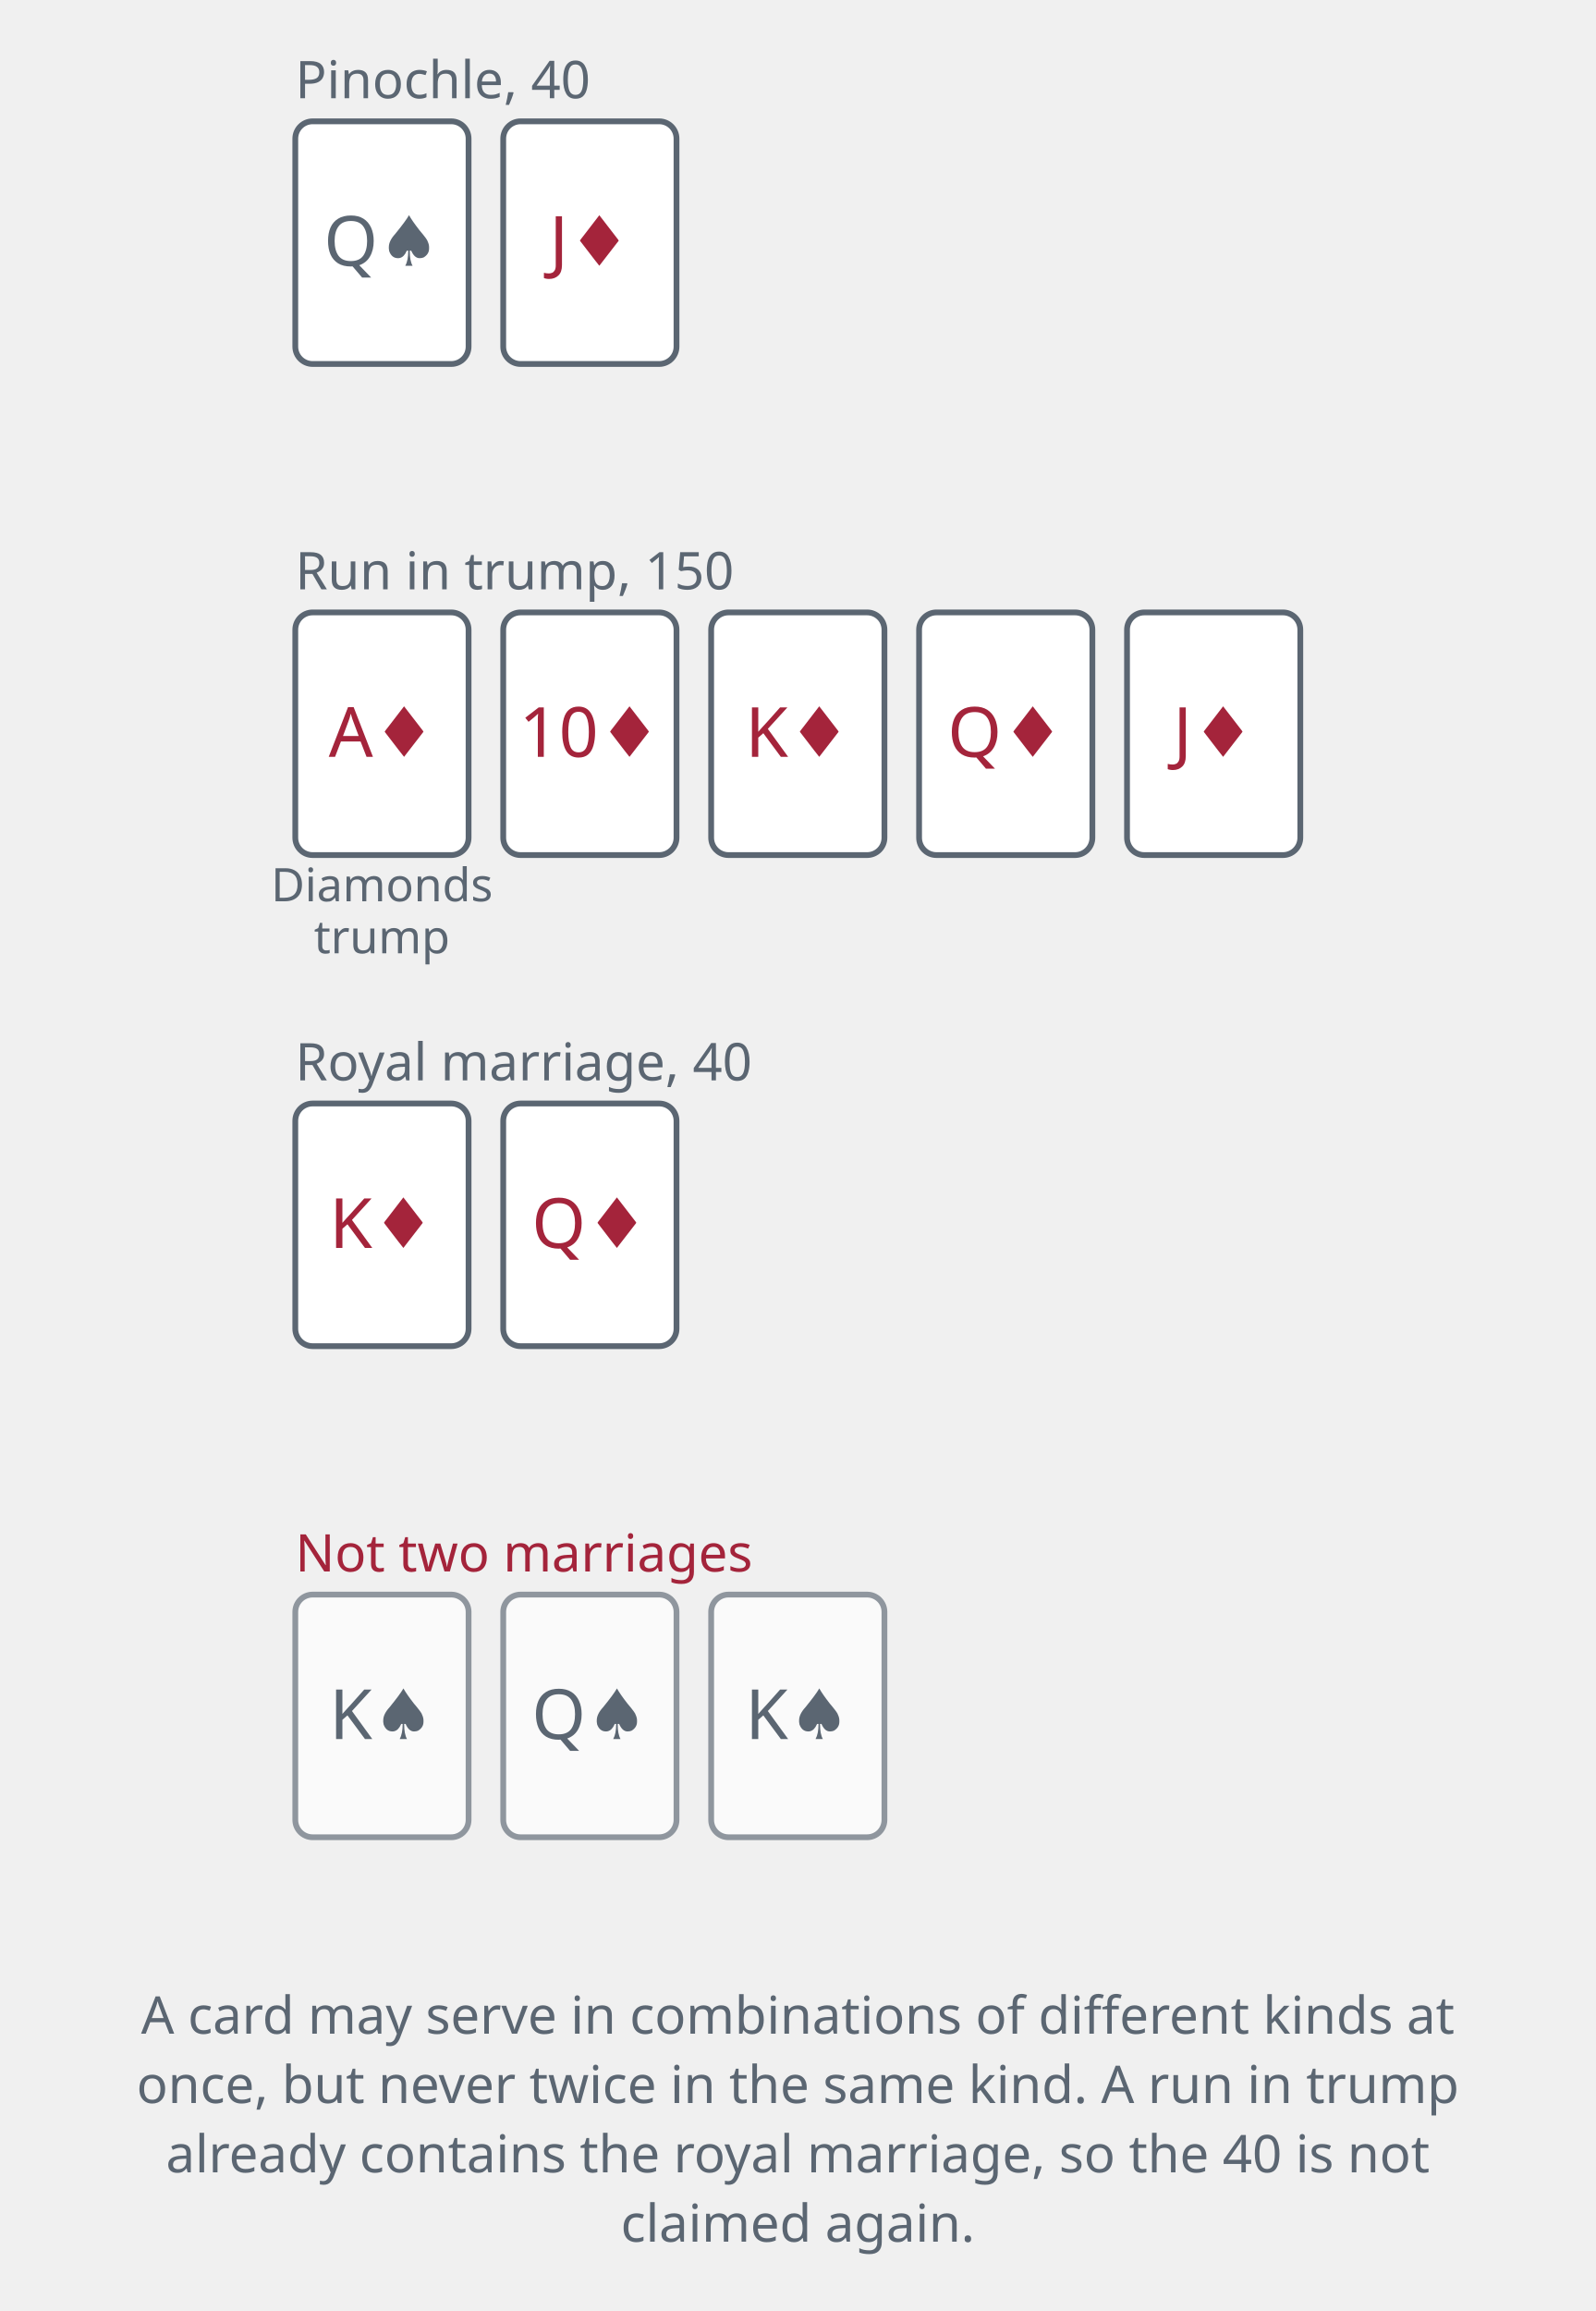
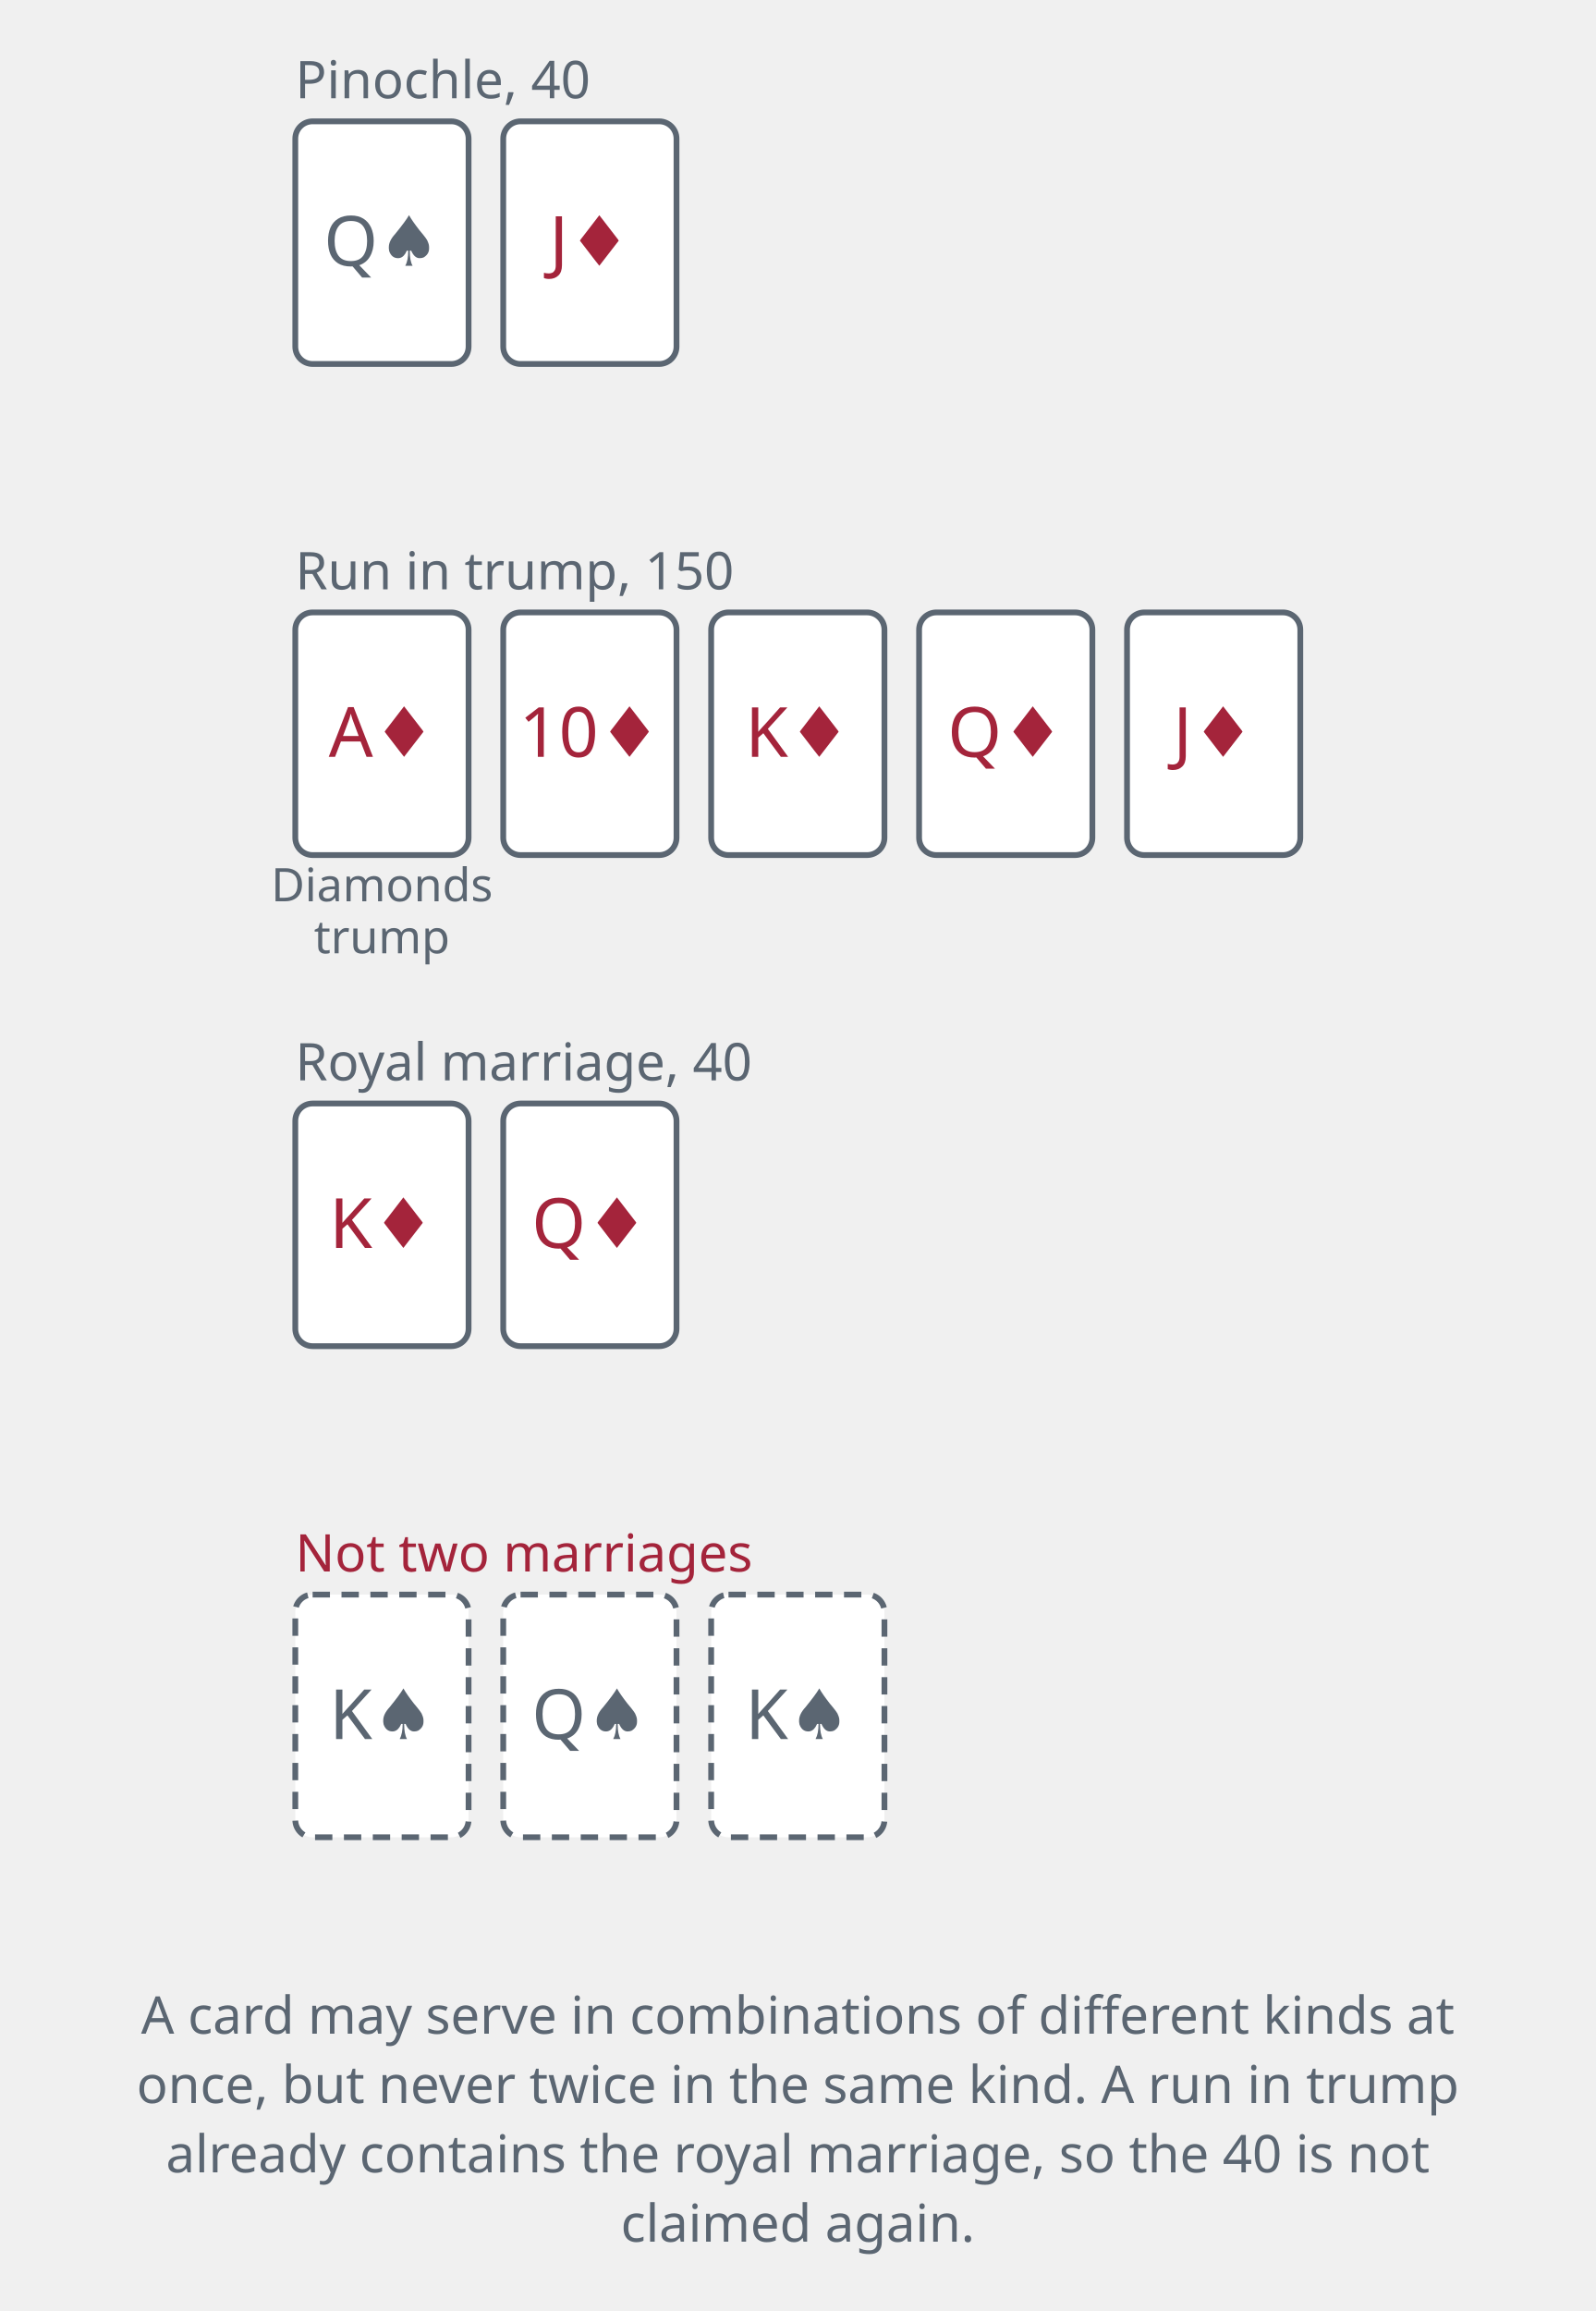
<svg xmlns="http://www.w3.org/2000/svg" viewBox="0 0 276 400" width="442" height="640" role="img" aria-label="Pinochle: A card may serve in combinations of different kinds at once, but never twice in the same kind. A run in trump already contains the royal marriage, so the 40 is not claimed again.">
  <rect x="51.0" y="21.0" width="30" height="42" rx="3" fill="#ffffff" stroke="#5b6672" stroke-width="1" />
  <text x="66.0" y="46.0" text-anchor="middle" font-family="system-ui, sans-serif" font-size="12" fill="#5b6672">Q♠</text>
  <rect x="87.0" y="21.0" width="30" height="42" rx="3" fill="#ffffff" stroke="#5b6672" stroke-width="1" />
  <text x="102.0" y="46.0" text-anchor="middle" font-family="system-ui, sans-serif" font-size="12" fill="#a4243b">J♦</text>
  <rect x="51.0" y="106.0" width="30" height="42" rx="3" fill="#ffffff" stroke="#5b6672" stroke-width="1" />
  <text x="66.0" y="131.0" text-anchor="middle" font-family="system-ui, sans-serif" font-size="12" fill="#a4243b">A♦</text>
  <text x="66.0" y="156.0" text-anchor="middle" font-family="system-ui, sans-serif" font-size="8" fill="#5b6672">Diamonds</text>
  <text x="66.0" y="165.0" text-anchor="middle" font-family="system-ui, sans-serif" font-size="8" fill="#5b6672">trump</text>
  <rect x="87.0" y="106.0" width="30" height="42" rx="3" fill="#ffffff" stroke="#5b6672" stroke-width="1" />
  <text x="102.0" y="131.0" text-anchor="middle" font-family="system-ui, sans-serif" font-size="12" fill="#a4243b">10♦</text>
  <rect x="123.0" y="106.0" width="30" height="42" rx="3" fill="#ffffff" stroke="#5b6672" stroke-width="1" />
  <text x="138.0" y="131.0" text-anchor="middle" font-family="system-ui, sans-serif" font-size="12" fill="#a4243b">K♦</text>
  <rect x="159.0" y="106.0" width="30" height="42" rx="3" fill="#ffffff" stroke="#5b6672" stroke-width="1" />
  <text x="174.0" y="131.0" text-anchor="middle" font-family="system-ui, sans-serif" font-size="12" fill="#a4243b">Q♦</text>
  <rect x="195.0" y="106.0" width="30" height="42" rx="3" fill="#ffffff" stroke="#5b6672" stroke-width="1" />
  <text x="210.0" y="131.0" text-anchor="middle" font-family="system-ui, sans-serif" font-size="12" fill="#a4243b">J♦</text>
  <rect x="51.0" y="191.0" width="30" height="42" rx="3" fill="#ffffff" stroke="#5b6672" stroke-width="1" />
  <text x="66.0" y="216.0" text-anchor="middle" font-family="system-ui, sans-serif" font-size="12" fill="#a4243b">K♦</text>
  <rect x="87.0" y="191.0" width="30" height="42" rx="3" fill="#ffffff" stroke="#5b6672" stroke-width="1" />
  <text x="102.0" y="216.0" text-anchor="middle" font-family="system-ui, sans-serif" font-size="12" fill="#a4243b">Q♦</text>
-   <rect x="51.0" y="276.0" width="30" height="42" rx="3" fill="#ffffff" stroke="#5b6672" stroke-width="1" opacity="0.65" />
+   <rect x="51.0" y="276.0" width="30" height="42" rx="3" fill="#ffffff" stroke="#5b6672" stroke-width="1" stroke-dasharray="3 2" />
  <text x="66.0" y="301.0" text-anchor="middle" font-family="system-ui, sans-serif" font-size="12" fill="#5b6672">K♠</text>
-   <rect x="87.0" y="276.0" width="30" height="42" rx="3" fill="#ffffff" stroke="#5b6672" stroke-width="1" opacity="0.65" />
+   <rect x="87.0" y="276.0" width="30" height="42" rx="3" fill="#ffffff" stroke="#5b6672" stroke-width="1" stroke-dasharray="3 2" />
  <text x="102.0" y="301.0" text-anchor="middle" font-family="system-ui, sans-serif" font-size="12" fill="#5b6672">Q♠</text>
-   <rect x="123.0" y="276.0" width="30" height="42" rx="3" fill="#ffffff" stroke="#5b6672" stroke-width="1" opacity="0.65" />
+   <rect x="123.0" y="276.0" width="30" height="42" rx="3" fill="#ffffff" stroke="#5b6672" stroke-width="1" stroke-dasharray="3 2" />
  <text x="138.0" y="301.0" text-anchor="middle" font-family="system-ui, sans-serif" font-size="12" fill="#5b6672">K♠</text>
  <text x="51.0" y="17.0" font-family="system-ui, sans-serif" font-size="9" fill="#5b6672">Pinochle, 40</text>
  <text x="51.0" y="102.0" font-family="system-ui, sans-serif" font-size="9" fill="#5b6672">Run in trump, 150</text>
  <text x="51.0" y="187.0" font-family="system-ui, sans-serif" font-size="9" fill="#5b6672">Royal marriage, 40</text>
  <text x="51.0" y="272.0" font-family="system-ui, sans-serif" font-size="9" fill="#a4243b">Not two marriages</text>
  <text x="138.0" y="352.0" text-anchor="middle" font-family="system-ui, sans-serif" font-size="9" fill="#5b6672">A card may serve in combinations of different kinds at</text>
  <text x="138.0" y="364.0" text-anchor="middle" font-family="system-ui, sans-serif" font-size="9" fill="#5b6672">once, but never twice in the same kind. A run in trump</text>
  <text x="138.0" y="376.0" text-anchor="middle" font-family="system-ui, sans-serif" font-size="9" fill="#5b6672">already contains the royal marriage, so the 40 is not</text>
  <text x="138.0" y="388.0" text-anchor="middle" font-family="system-ui, sans-serif" font-size="9" fill="#5b6672">claimed again.</text>
</svg>
